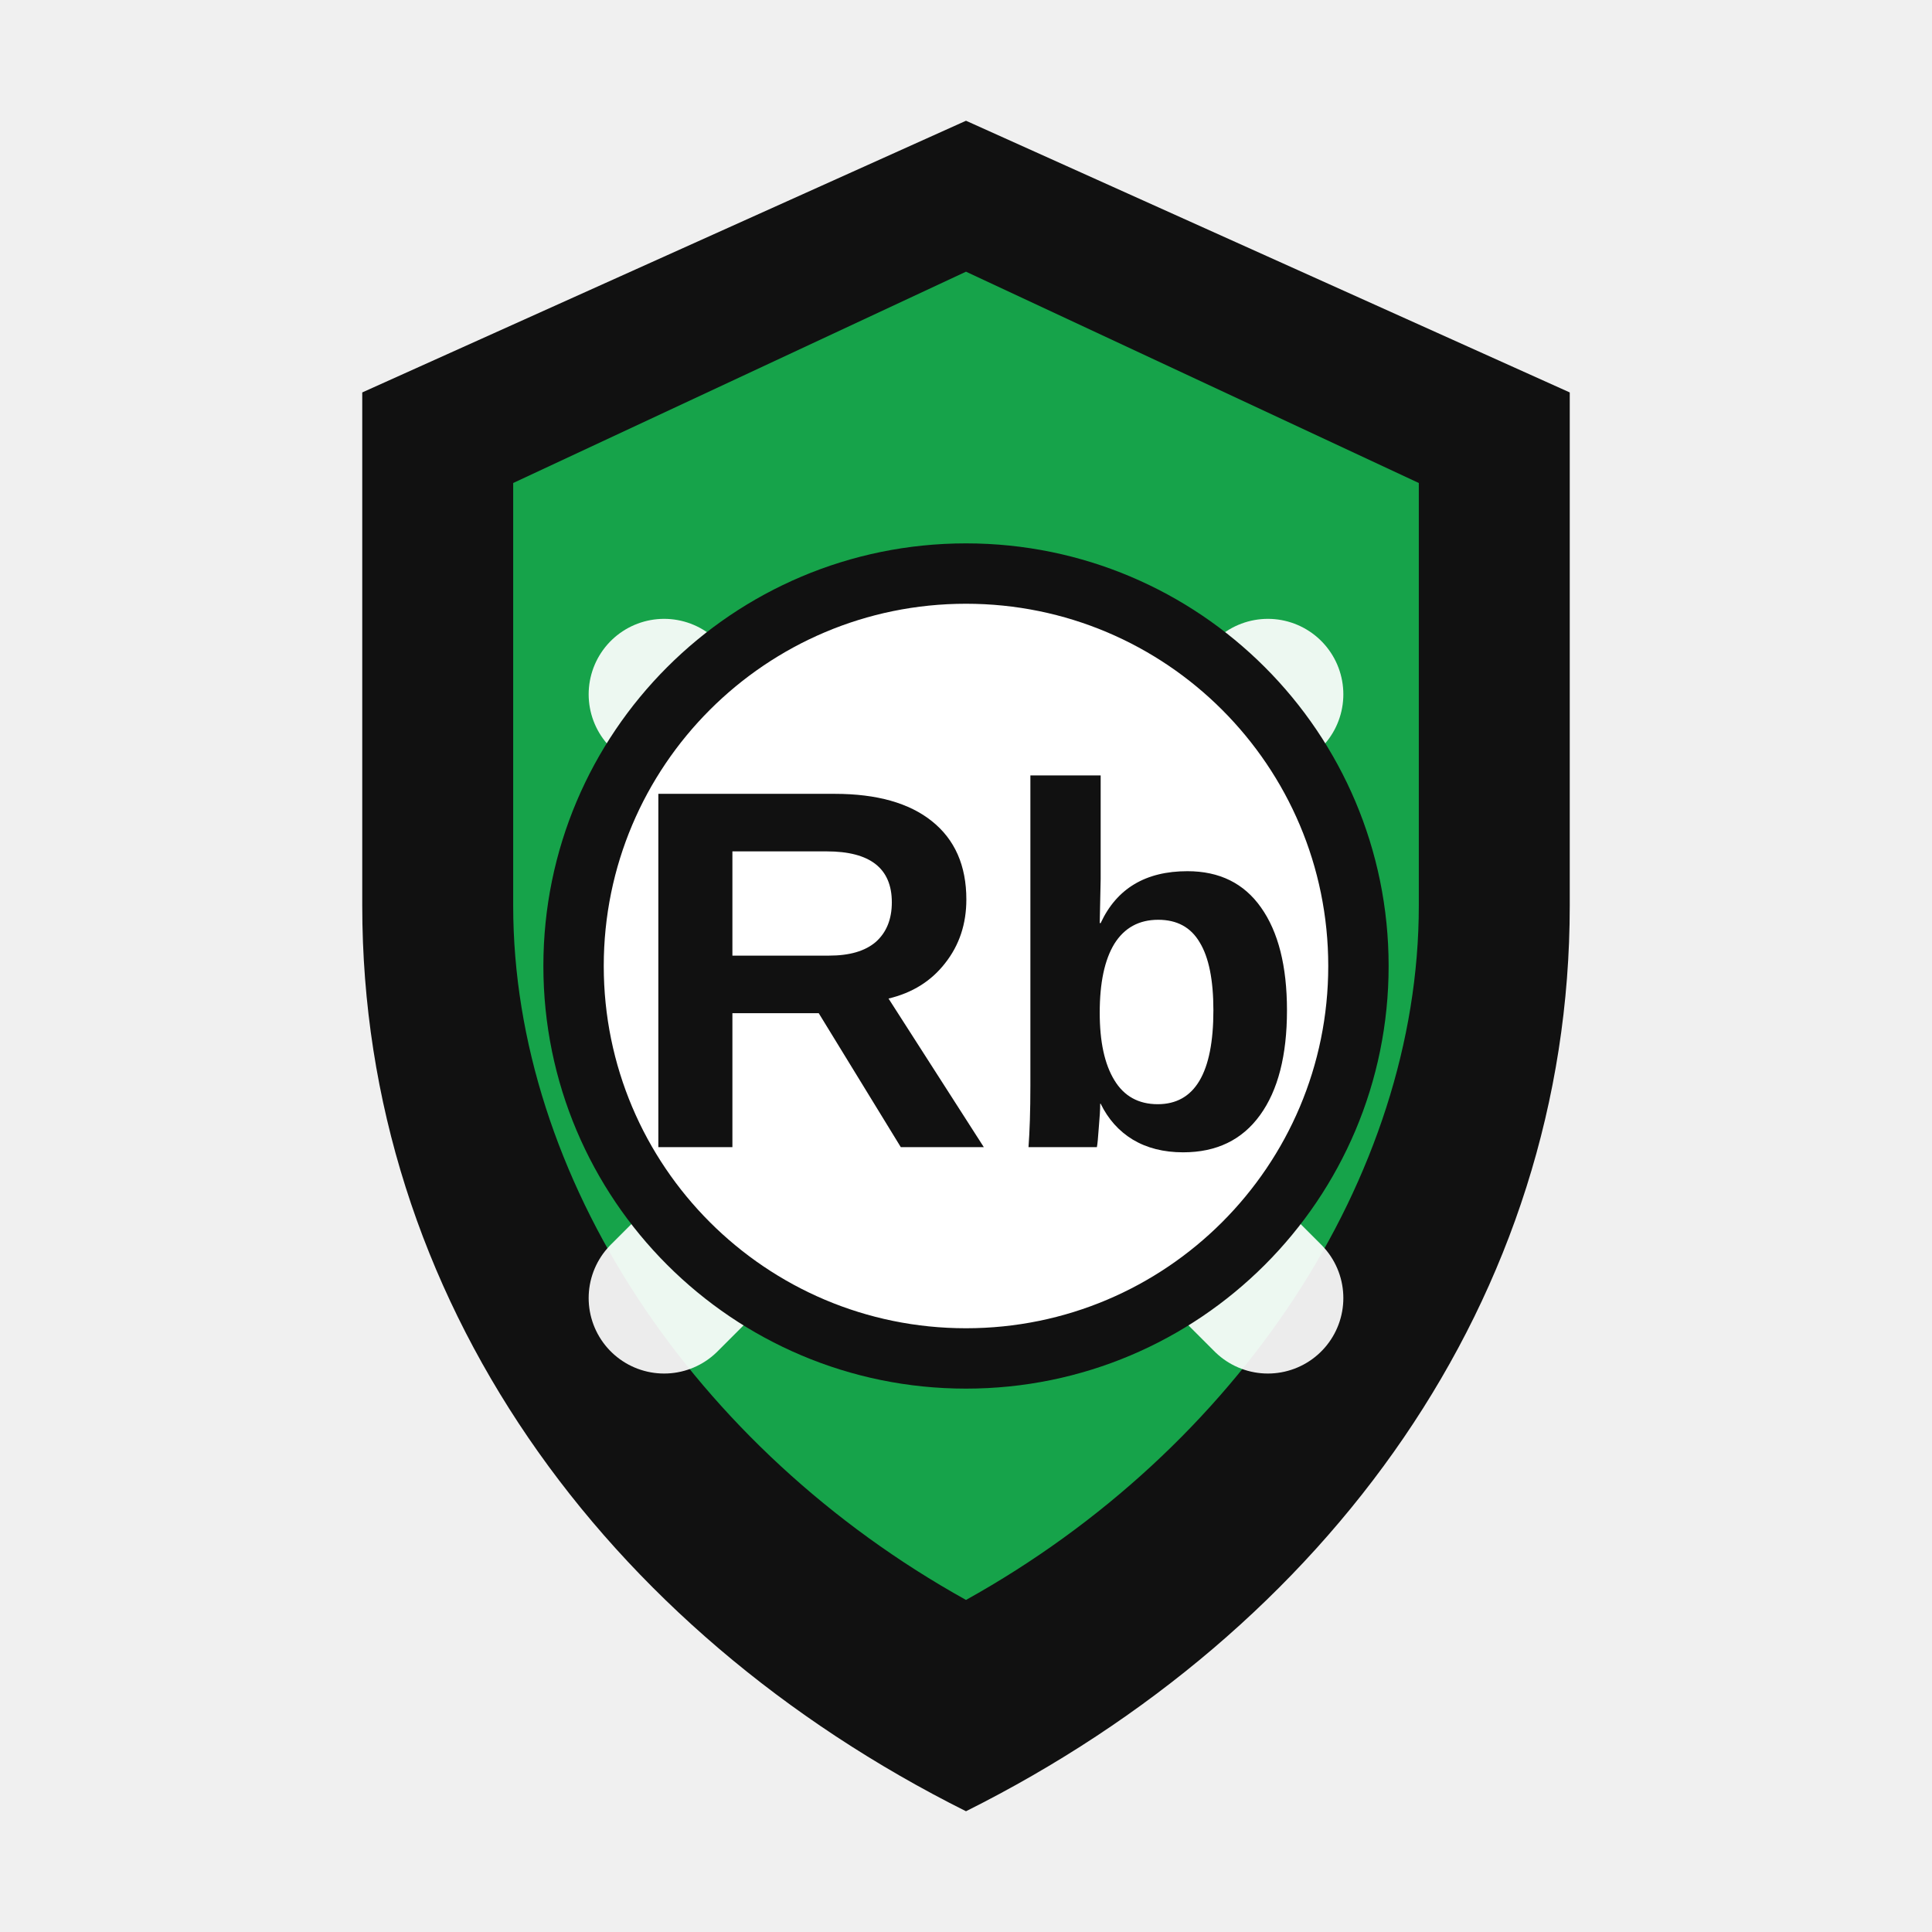
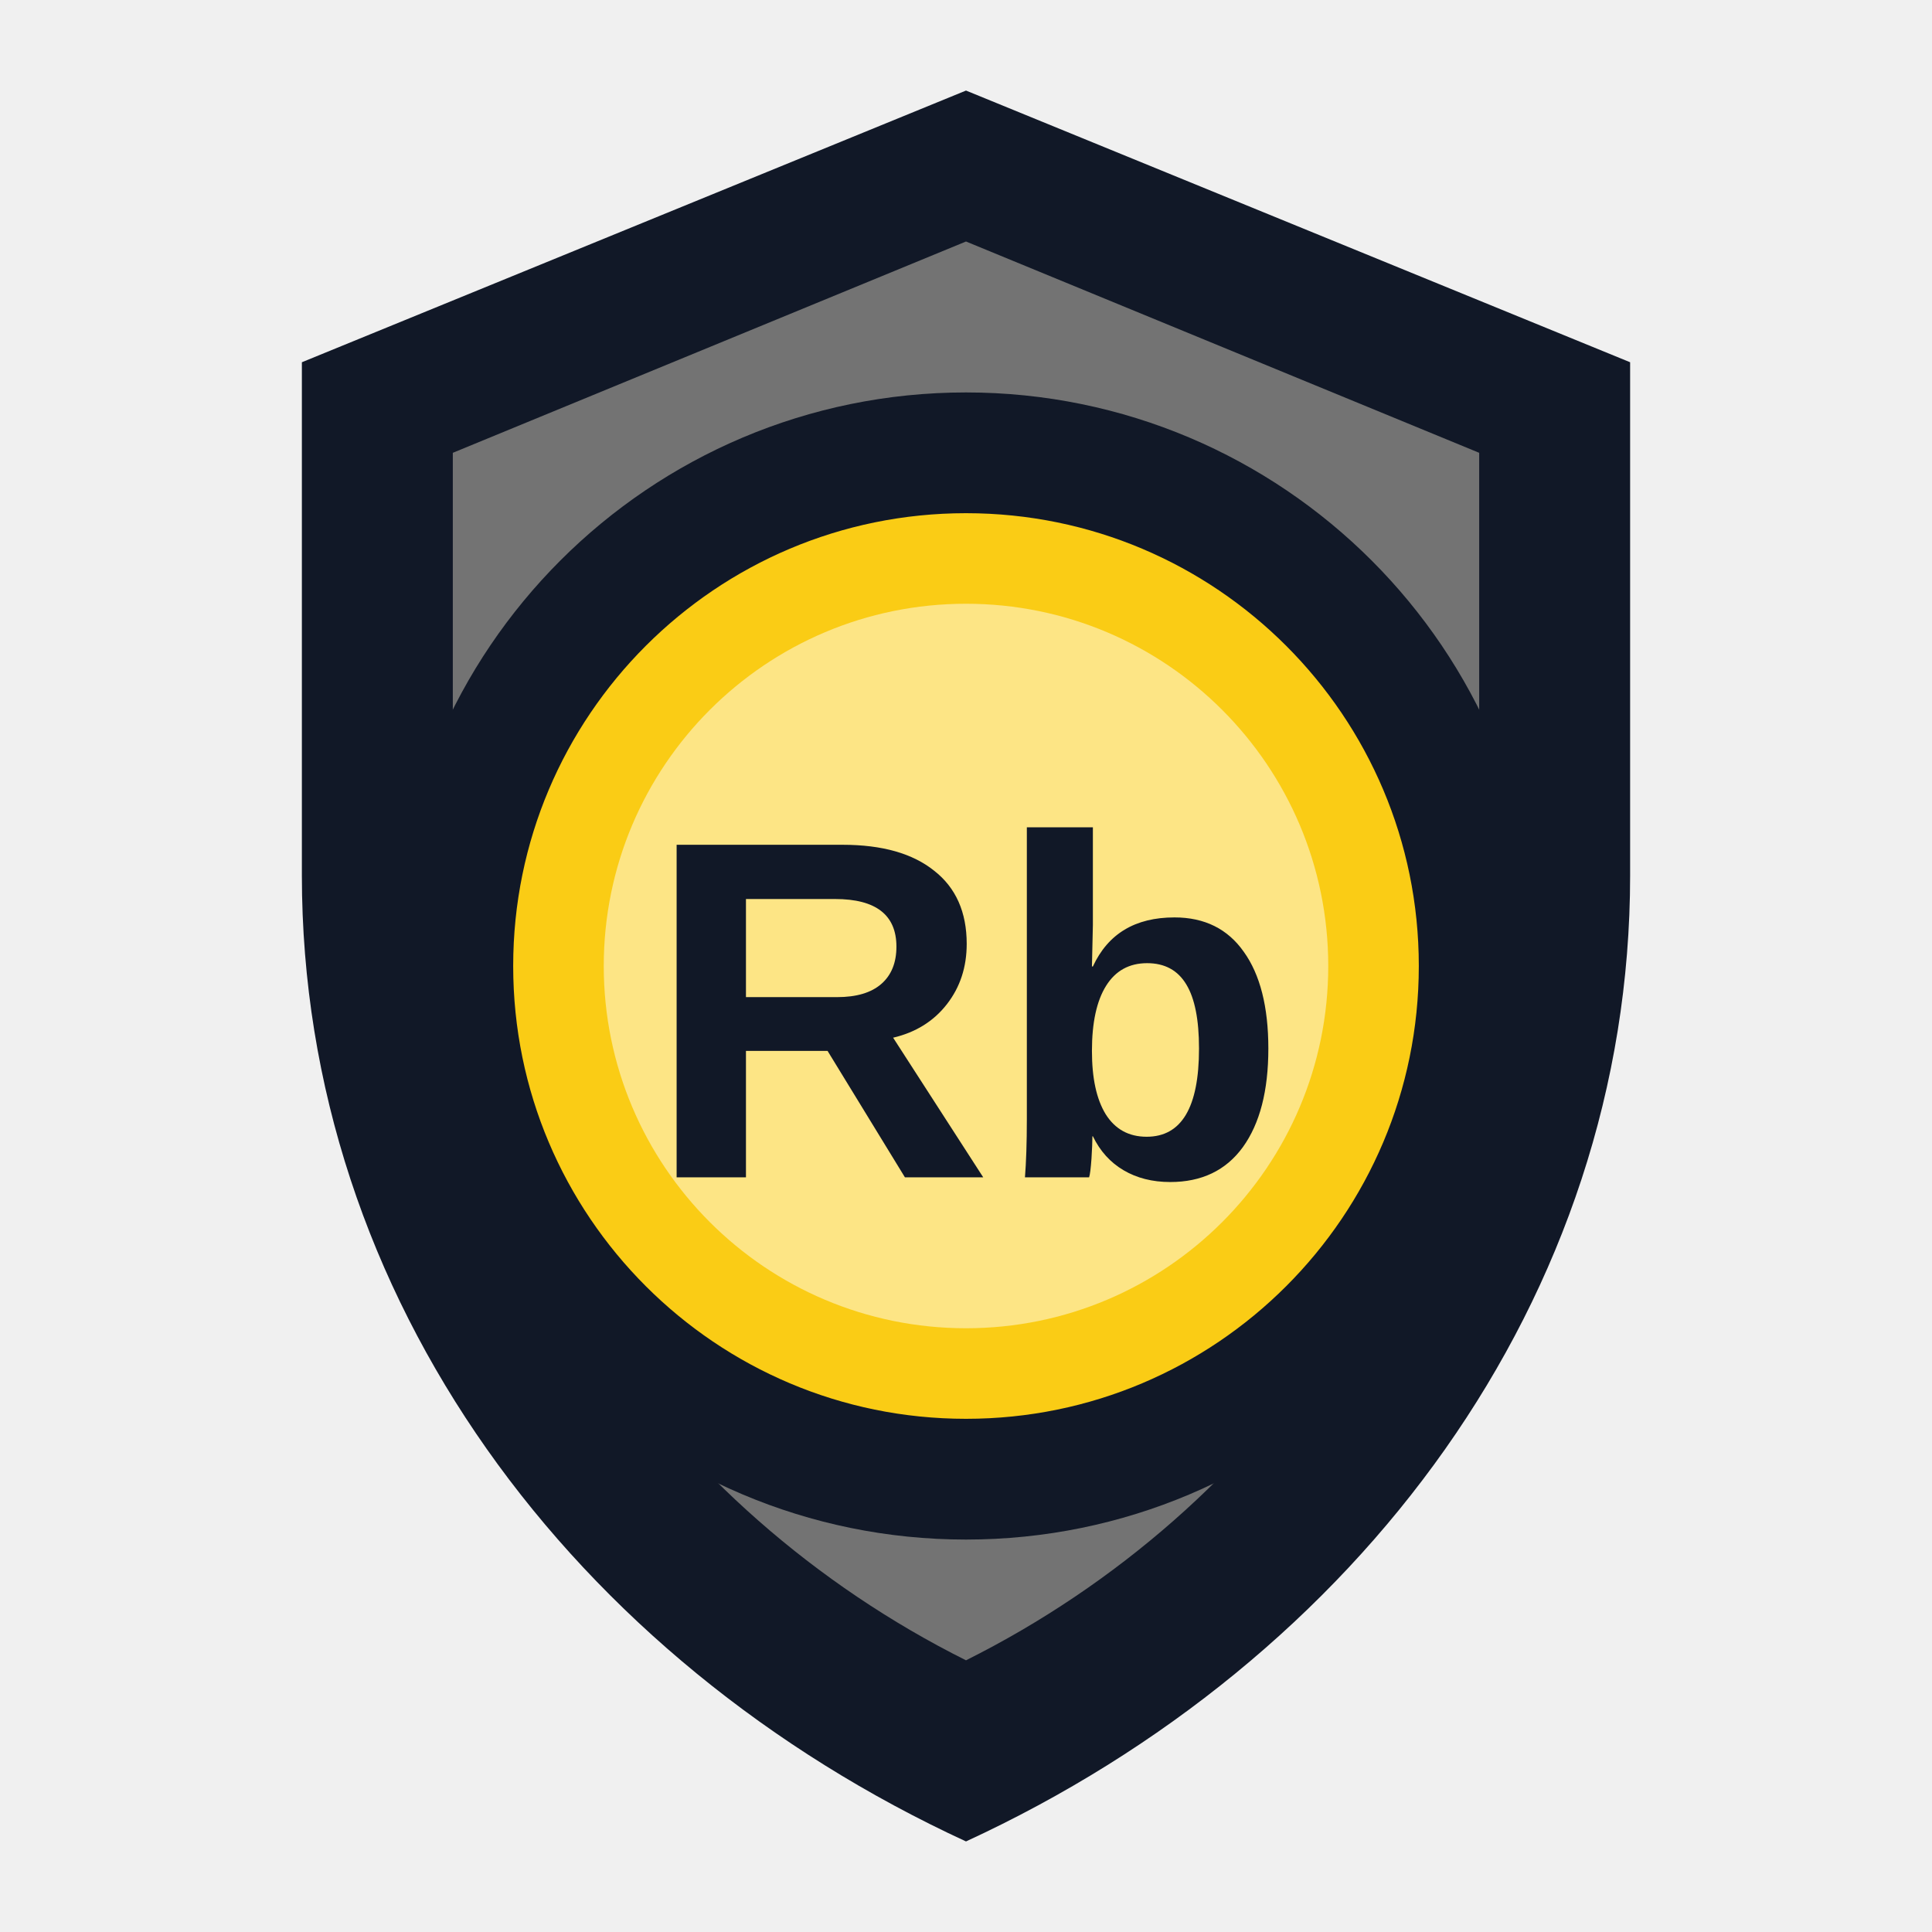
- <svg xmlns="http://www.w3.org/2000/svg" viewBox="0 0 64 64" role="img" aria-label="rabbit trap kill badge marker">
-   <path d="M32 4 L52 13 V30 C52 43 44 54 32 60 C20 54 12 43 12 30 V13 Z" fill="#111111" />
-   <path d="M32 9 L47 16 V30 C47 39 41 48 32 53 C23 48 17 39 17 30 V16 Z" fill="#16a34a" />
-   <path d="M22 43 L42 23 M42 43 L22 23" stroke="#ffffff" stroke-width="5" stroke-linecap="round" opacity="0.92" />
-   <circle cx="32" cy="32" r="13" fill="#ffffff" stroke="#111111" stroke-width="2" />
-   <text x="32" y="38" text-anchor="middle" font-family="Arial, sans-serif" font-size="17" font-weight="900" fill="#111111">Rb</text>
+ <svg xmlns="http://www.w3.org/2000/svg" viewBox="0 0 64 64" width="64" height="64" role="img" aria-label="Trap kill Rb">
+   <path d="M32 3 L54 12 V29 C54 43 45 55 32 61 C19 55 10 43 10 29 V12 Z" fill="#111827" />
+   <path d="M32 8 L49 15 V29 C49 40 42 50 32 55 C22 50 15 40 15 29 V15 Z" fill="#737373" />
+   <path d="M22 20 L42 40 M42 20 L22 40" stroke="#111827" stroke-width="6" stroke-linecap="round" opacity="0.55" />
+   <circle cx="32" cy="32" r="17" fill="#facc15" stroke="#111827" stroke-width="4" />
+   <circle cx="32" cy="32" r="12" fill="#fde68a" opacity="0.95" />
+   <text x="32" y="39" text-anchor="middle" font-family="Arial, Helvetica, sans-serif" font-size="16" font-weight="900" fill="#111827">Rb</text>
</svg>
